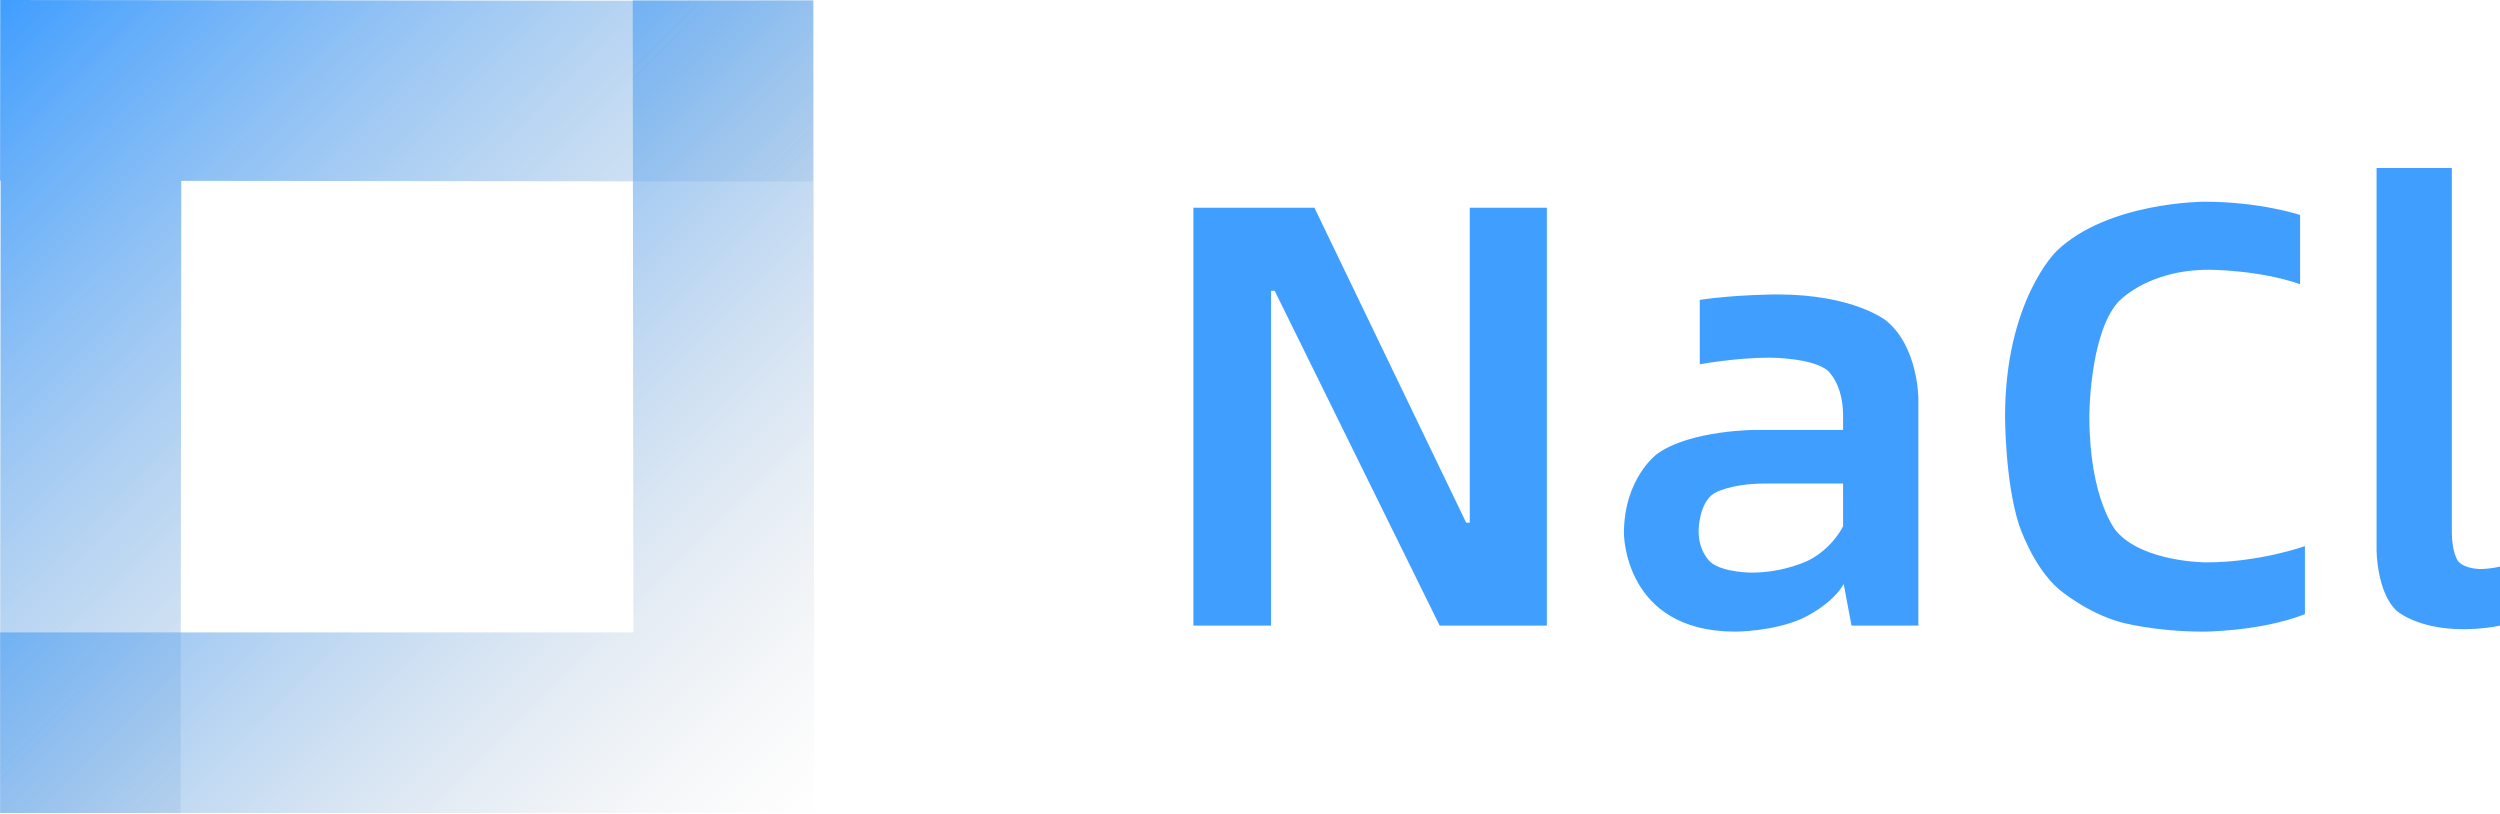
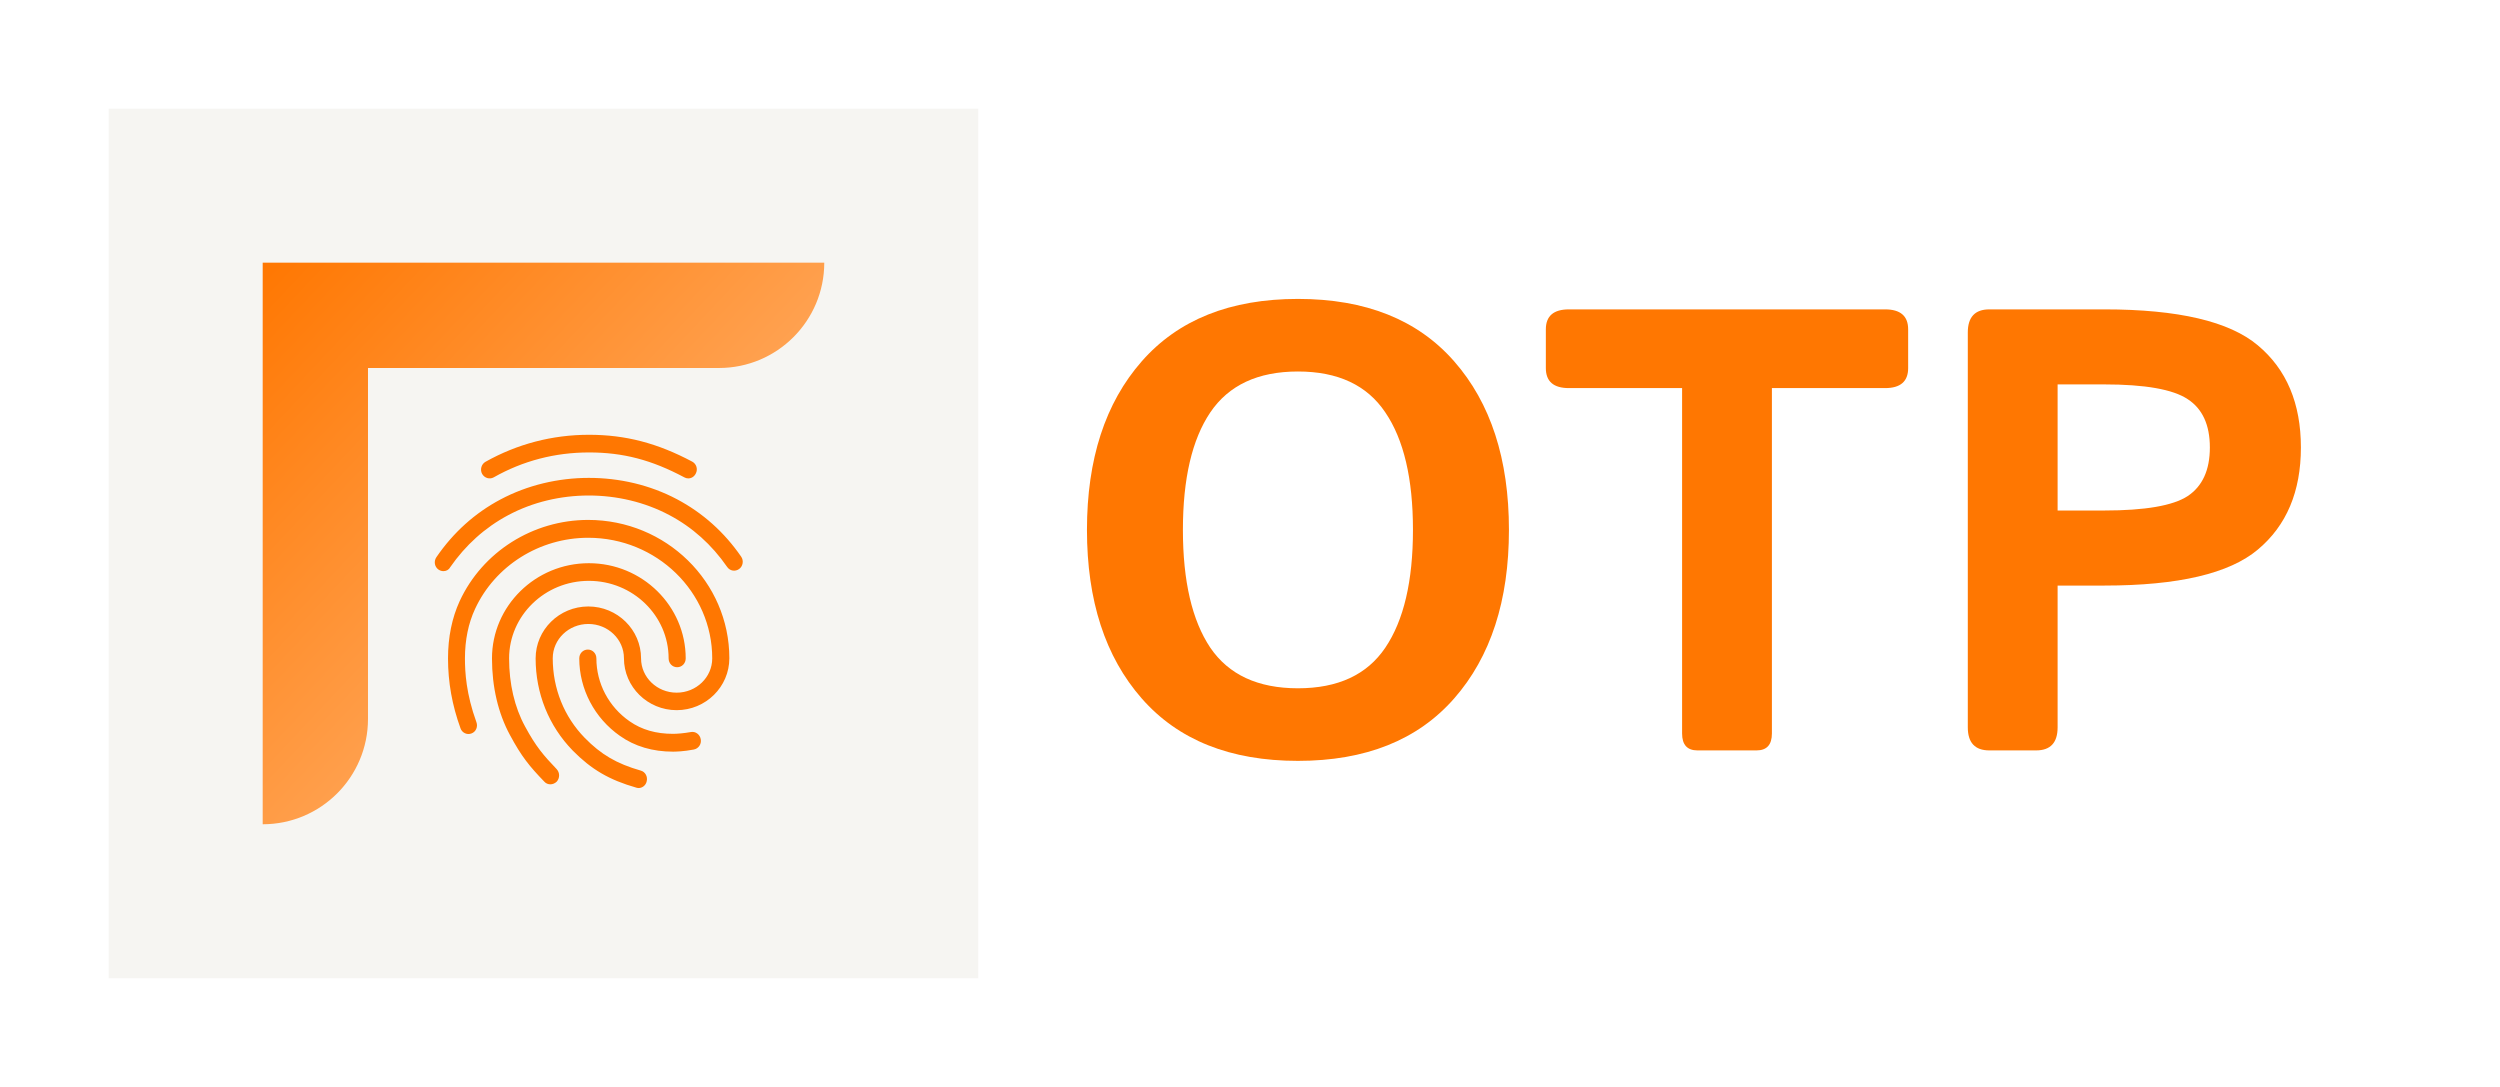
- <svg xmlns="http://www.w3.org/2000/svg" width="83.04" height="27.01" viewBox="0 0 83.04 27.01" fill="none">
-   <g opacity="1" transform="translate(0 0)">
-     <g opacity="1" transform="translate(0 0)">
-       <path id="并集" fill-rule="evenodd" fill="url(#linear_0)" opacity="1" d="M27.01 0.03L0.008 0L0.002 6L0.021 6.001L9.27448e-05 27.004L6 27.01L6.021 6.007L27.003 6.03L27.01 0.03Z" />
-       <path id="并集" fill-rule="evenodd" fill="url(#linear_1)" opacity="1" d="M21.044 26.499L21.044 26.999L27.044 26.993L27.017 0.008L21.017 0.014L21.038 21.005L0.005 21.005L0.005 27.005L21.044 27.005L21.044 26.499Z" />
-     </g>
-     <path id="文本 1" fill-rule="evenodd" style="fill:#409EFF" opacity="1" d="M39.64 20.78L39.64 6.9L43.66 6.9L48.7 17.36L48.82 17.36L48.82 6.9L51.38 6.9L51.38 20.78L47.82 20.78L42.34 9.66L42.22 9.66L42.22 20.78L39.64 20.78ZM59.04 9.78C61.58 9.78 62.65 10.65 62.65 10.65C63.72 11.52 63.72 13.24 63.72 13.24L63.72 20.78L61.5 20.78L61.24 19.4C60.84 20.1 59.87 20.54 59.87 20.54C58.9 20.98 57.64 20.98 57.64 20.98C53.94 20.98 53.94 17.72 53.94 17.72C53.94 15.88 55.04 15.08 55.04 15.08C56.14 14.28 58.32 14.28 58.32 14.28L61.22 14.28L61.22 13.8C61.22 12.76 60.72 12.32 60.72 12.32C60.22 11.88 58.78 11.88 58.78 11.88C57.66 11.88 56.46 12.1 56.46 12.1L56.46 9.96C57.68 9.78 59.04 9.78 59.04 9.78ZM58.18 19.02C59.28 19.02 60.08 18.61 60.08 18.61C60.88 18.2 61.22 17.48 61.22 17.48L61.22 16.06L58.66 16.06C57.44 16.06 56.93 16.39 56.93 16.39C56.42 16.72 56.42 17.64 56.42 17.64C56.42 18.36 56.84 18.69 56.84 18.69C57.26 19.02 58.18 19.02 58.18 19.02ZM73.18 20.98C71.58 20.98 70.45 20.67 70.45 20.67C69.32 20.36 68.41 19.59 68.41 19.59C67.5 18.82 67.05 17.39 67.05 17.39C66.6 15.96 66.6 13.84 66.6 13.84C66.6 10 68.3 8.35 68.3 8.35C70 6.7 73.22 6.7 73.22 6.7C75.08 6.7 76.4 7.14 76.4 7.14L76.4 9.44C75.02 8.96 73.38 8.96 73.38 8.96C71.28 8.96 70.34 10.05 70.34 10.05C69.4 11.14 69.4 13.82 69.4 13.82C69.4 16.62 70.3 17.65 70.3 17.65C71.2 18.68 73.28 18.68 73.28 18.68C75.06 18.68 76.56 18.14 76.56 18.14L76.56 20.4C75.08 20.98 73.18 20.98 73.18 20.98ZM81.84 20.9C80.26 20.9 79.6 20.28 79.6 20.28C78.94 19.66 78.94 18.26 78.94 18.26L78.94 5.58L81.44 5.58L81.44 17.66C81.44 18.38 81.65 18.64 81.65 18.64C81.86 18.9 82.38 18.9 82.38 18.9C82.72 18.9 83.04 18.82 83.04 18.82L83.04 20.78C82.5 20.9 81.84 20.9 81.84 20.9Z" />
-   </g>
+ <svg xmlns="http://www.w3.org/2000/svg" width="92" height="40" viewBox="0 0 92 40" fill="none">
+   <path d="M73.208 27.615C72.68 27.615 72.415 27.332 72.415 26.766V12.234C72.415 11.668 72.68 11.385 73.208 11.385H77.441C80.157 11.385 82.04 11.826 83.089 12.709C84.145 13.592 84.673 14.844 84.673 16.467C84.673 18.089 84.145 19.341 83.089 20.224C82.04 21.107 80.157 21.549 77.441 21.549H75.72V26.766C75.72 27.332 75.456 27.615 74.928 27.615H73.208ZM75.72 18.787H77.429C78.939 18.787 79.965 18.61 80.508 18.255C81.051 17.893 81.323 17.297 81.323 16.467C81.323 15.637 81.051 15.044 80.508 14.69C79.965 14.328 78.939 14.146 77.429 14.146H75.72V18.787Z" fill="#FF7701" />
+   <path d="M57.736 14.282C57.17 14.282 56.887 14.037 56.887 13.546V12.12C56.887 11.63 57.17 11.385 57.736 11.385H69.371C69.937 11.385 70.22 11.63 70.22 12.12V13.546C70.22 14.037 69.937 14.282 69.371 14.282H65.206V26.993C65.206 27.408 65.017 27.615 64.64 27.615H62.467C62.09 27.615 61.901 27.408 61.901 26.993V14.282H57.736Z" fill="#FF7701" />
+   <path d="M40 19.5C40 16.897 40.672 14.829 42.015 13.298C43.358 11.766 45.274 11 47.764 11C50.254 11 52.171 11.766 53.514 13.298C54.857 14.829 55.529 16.897 55.529 19.5C55.529 22.103 54.857 24.171 53.514 25.702C52.171 27.234 50.254 28 47.764 28C45.274 28 43.358 27.234 42.015 25.702C40.672 24.171 40 22.103 40 19.5ZM43.531 19.5C43.531 21.386 43.867 22.831 44.539 23.835C45.218 24.831 46.293 25.329 47.764 25.329C49.236 25.329 50.307 24.831 50.979 23.835C51.658 22.831 51.997 21.386 51.997 19.5C51.997 17.614 51.658 16.172 50.979 15.176C50.307 14.173 49.236 13.671 47.764 13.671C46.293 13.671 45.218 14.173 44.539 15.176C43.867 16.172 43.531 17.614 43.531 19.5Z" fill="#FF7701" />
+   <rect width="32" height="32" transform="translate(4 4)" fill="#F6F5F2" />
+   <path d="M30.333 9.667H9.667V30.333V30.333C11.807 30.333 13.542 28.598 13.542 26.458V13.542H26.458C28.599 13.542 30.333 11.807 30.333 9.667V9.667Z" fill="url(#paint0_linear_70_192)" />
+   <path d="M25.329 17.605C25.278 17.605 25.228 17.593 25.184 17.567C23.975 16.923 22.929 16.65 21.676 16.65C20.429 16.65 19.245 16.956 18.168 17.567C18.017 17.651 17.828 17.593 17.74 17.436C17.658 17.28 17.715 17.079 17.866 16.994C19.037 16.338 20.322 16 21.676 16C23.017 16 24.189 16.305 25.474 16.988C25.631 17.073 25.688 17.267 25.606 17.424C25.549 17.541 25.442 17.605 25.329 17.605V17.605ZM16.317 21.018C16.254 21.018 16.191 20.998 16.134 20.959C15.989 20.855 15.958 20.654 16.059 20.505C16.682 19.595 17.476 18.88 18.42 18.379C20.398 17.326 22.929 17.32 24.913 18.372C25.858 18.873 26.651 19.581 27.275 20.485C27.375 20.628 27.344 20.836 27.199 20.94C27.054 21.044 26.859 21.012 26.758 20.862C26.192 20.043 25.474 19.399 24.623 18.951C22.816 17.995 20.505 17.995 18.704 18.957C17.847 19.413 17.129 20.062 16.562 20.881C16.512 20.973 16.418 21.018 16.317 21.018V21.018ZM20.253 28.863C20.171 28.863 20.089 28.831 20.032 28.766C19.485 28.201 19.189 27.837 18.767 27.05C18.332 26.25 18.105 25.276 18.105 24.229C18.105 22.299 19.705 20.726 21.67 20.726C23.635 20.726 25.234 22.299 25.234 24.229C25.234 24.411 25.096 24.554 24.919 24.554C24.743 24.554 24.605 24.411 24.605 24.229C24.605 22.656 23.288 21.375 21.67 21.375C20.051 21.375 18.735 22.656 18.735 24.229C18.735 25.165 18.937 26.029 19.321 26.732C19.724 27.479 20.001 27.797 20.486 28.305C20.605 28.434 20.605 28.636 20.486 28.766C20.417 28.831 20.335 28.863 20.253 28.863ZM24.768 27.661C24.019 27.661 23.358 27.466 22.816 27.082C21.878 26.426 21.317 25.36 21.317 24.229C21.317 24.047 21.456 23.904 21.632 23.904C21.808 23.904 21.947 24.047 21.947 24.229C21.947 25.145 22.4 26.01 23.169 26.543C23.616 26.855 24.139 27.005 24.768 27.005C24.919 27.005 25.171 26.985 25.423 26.939C25.593 26.907 25.757 27.024 25.788 27.206C25.82 27.381 25.707 27.55 25.53 27.583C25.171 27.654 24.856 27.661 24.768 27.661V27.661ZM23.502 29C23.477 29 23.446 28.994 23.421 28.987C22.419 28.701 21.764 28.317 21.078 27.622C20.196 26.718 19.711 25.516 19.711 24.229C19.711 23.176 20.58 22.318 21.651 22.318C22.721 22.318 23.591 23.176 23.591 24.229C23.591 24.924 24.176 25.49 24.901 25.49C25.625 25.49 26.21 24.924 26.21 24.229C26.21 21.779 24.164 19.79 21.645 19.79C19.856 19.79 18.219 20.817 17.482 22.409C17.236 22.936 17.11 23.553 17.11 24.229C17.11 24.736 17.154 25.535 17.532 26.576C17.595 26.744 17.513 26.933 17.35 26.991C17.186 27.056 17.003 26.965 16.947 26.803C16.638 25.951 16.487 25.107 16.487 24.229C16.487 23.449 16.632 22.741 16.915 22.123C17.753 20.309 19.61 19.133 21.645 19.133C24.51 19.133 26.84 21.415 26.84 24.223C26.84 25.276 25.971 26.134 24.901 26.134C23.83 26.134 22.961 25.276 22.961 24.223C22.961 23.527 22.375 22.962 21.651 22.962C20.927 22.962 20.341 23.527 20.341 24.223C20.341 25.334 20.757 26.374 21.519 27.154C22.117 27.765 22.69 28.103 23.578 28.357C23.748 28.402 23.843 28.584 23.798 28.753C23.767 28.902 23.635 29 23.502 29V29Z" fill="#FF7701" />
  <defs>
-     <linearGradient id="linear_0" x1="87.096%" y1="88.714%" x2="0.015%" y2="0%" gradientUnits="objectBoundingBox">
-       <stop offset="0" stop-color="#CCCCCC" stop-opacity="0.01" />
-       <stop offset="0.094" stop-color="#BFC8D1" stop-opacity="0.1" />
-       <stop offset="1" stop-color="#409EFF" stop-opacity="1" />
-     </linearGradient>
-     <linearGradient id="linear_1" x1="100%" y1="100%" x2="21.571%" y2="21.969%" gradientUnits="objectBoundingBox">
-       <stop offset="0" stop-color="#CCCCCC" stop-opacity="0.01" />
-       <stop offset="1" stop-color="#409EFF" stop-opacity="1" />
+     <linearGradient id="paint0_linear_70_192" x1="47.533" y1="45.289" x2="9.667" y2="9.667" gradientUnits="userSpaceOnUse">
+       <stop stop-color="white" />
+       <stop offset="1" stop-color="#FF7701" />
    </linearGradient>
  </defs>
</svg>
